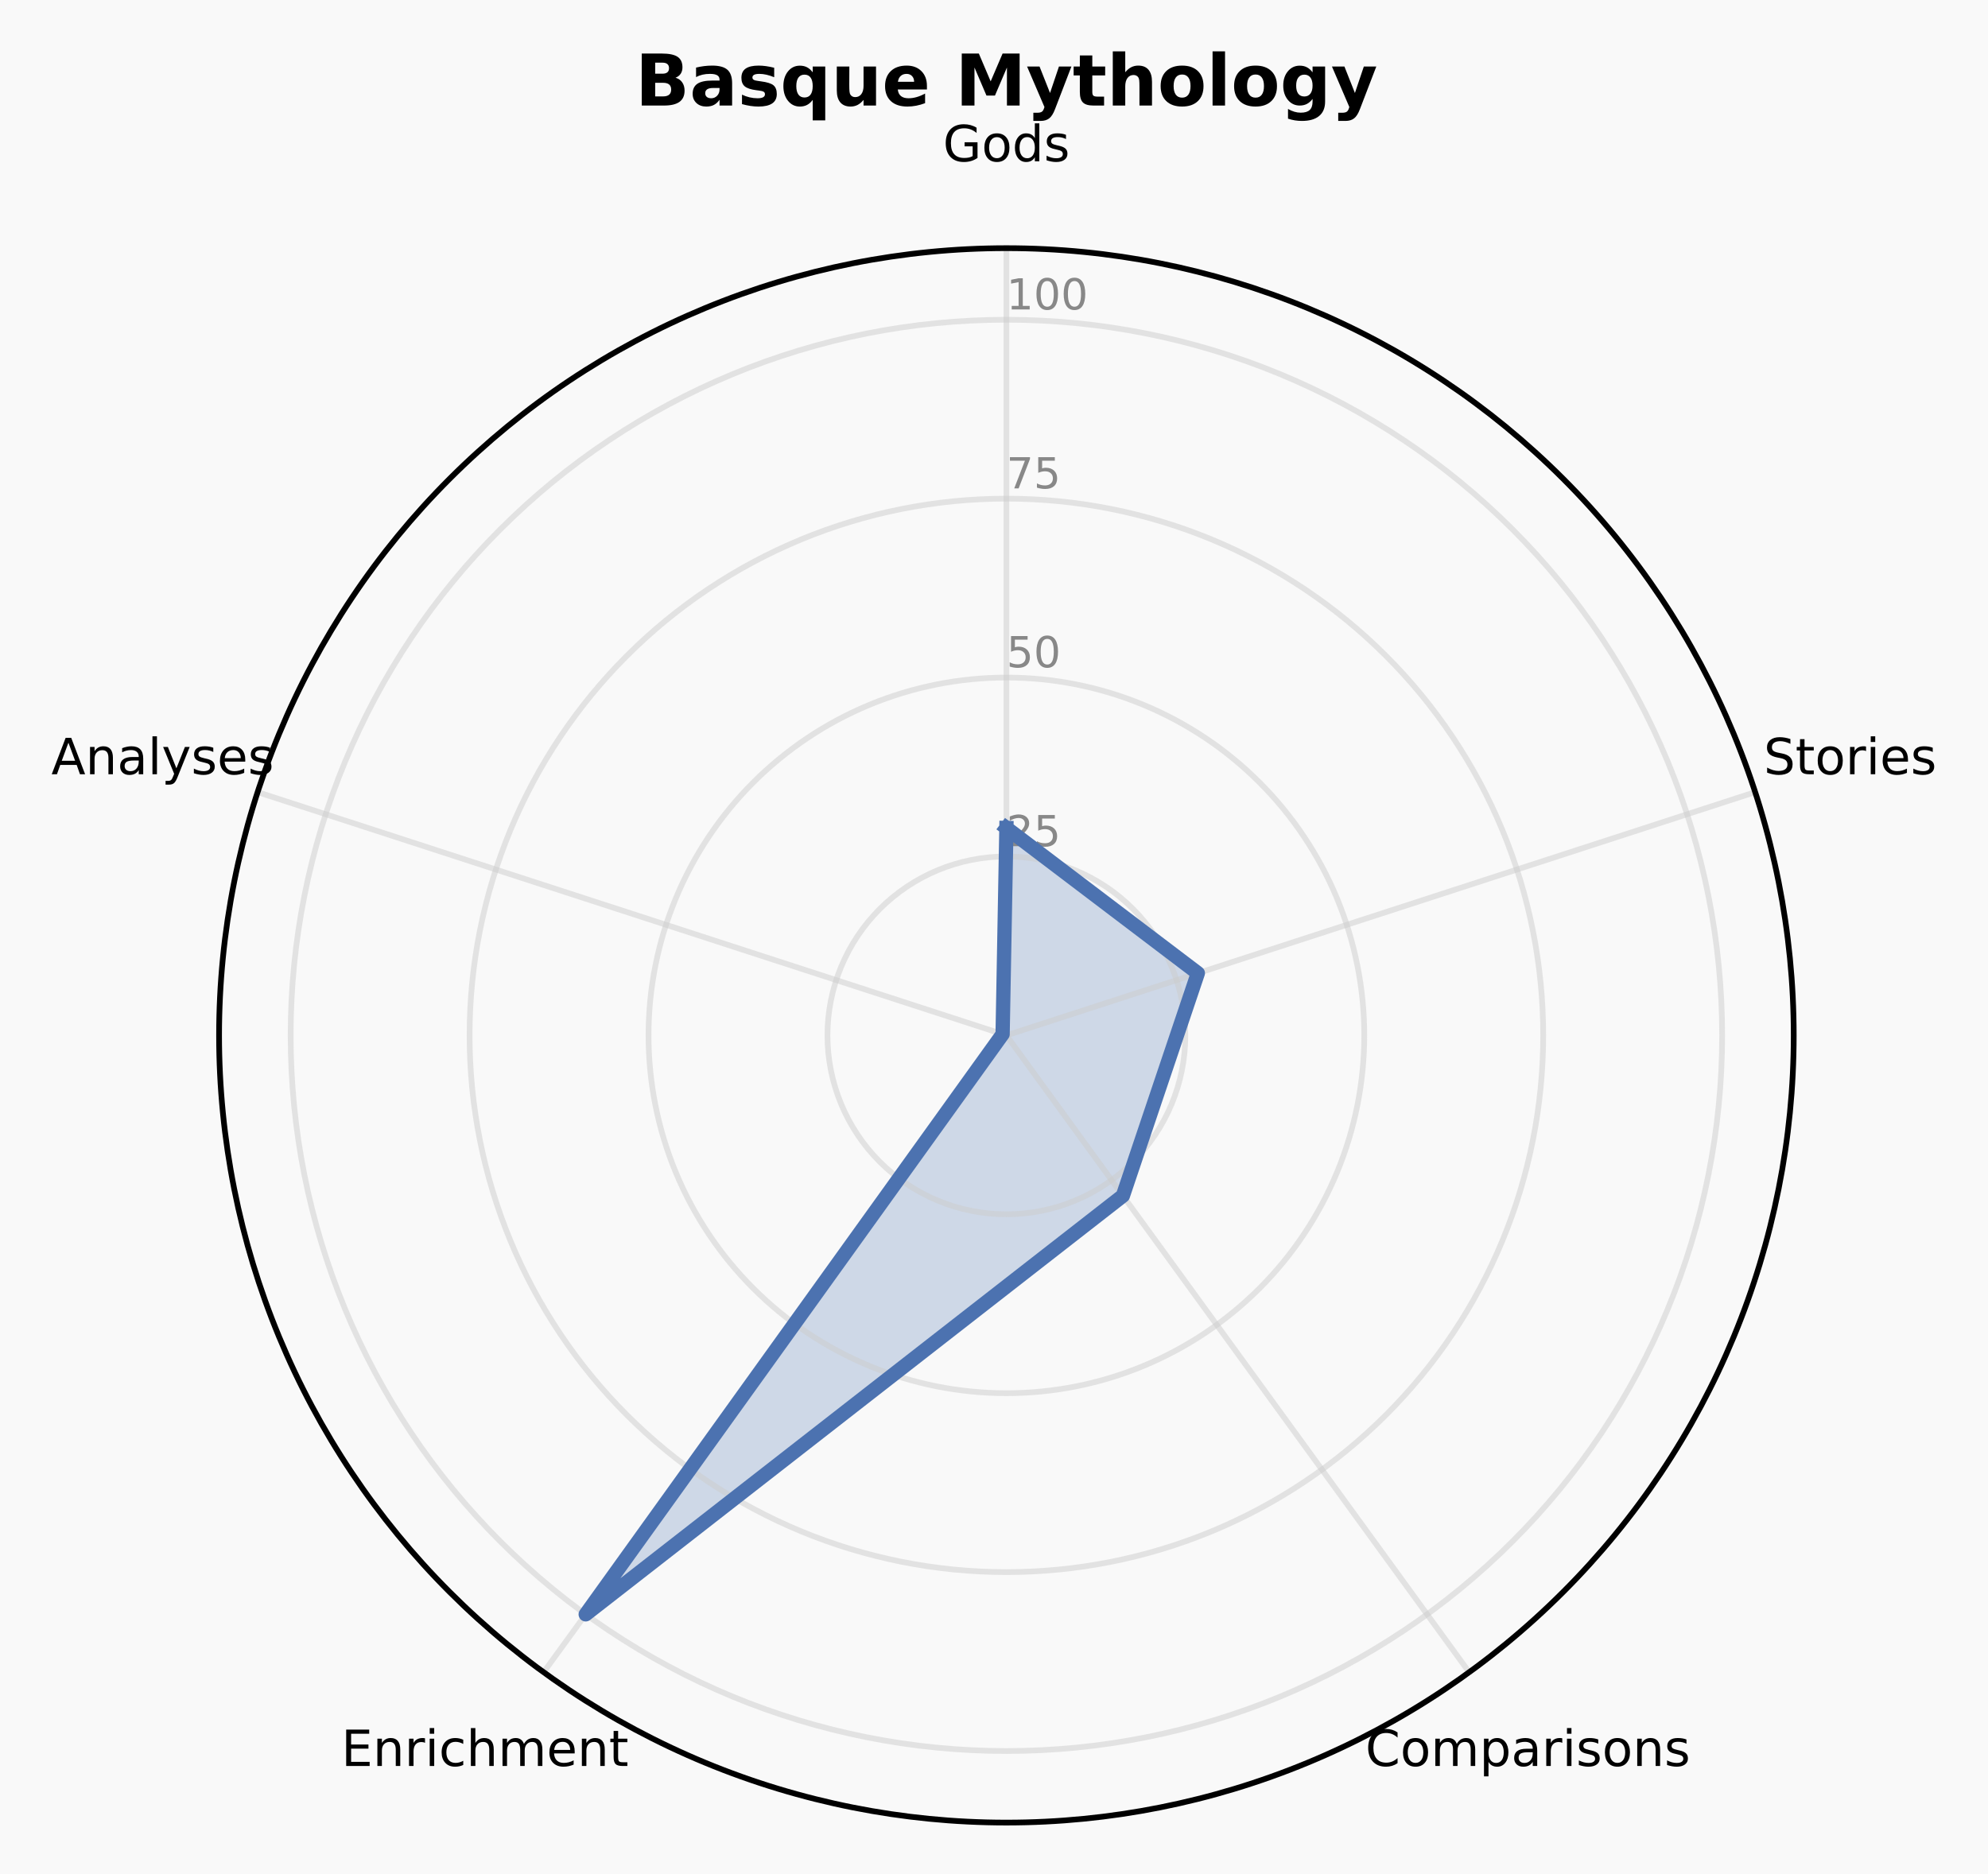
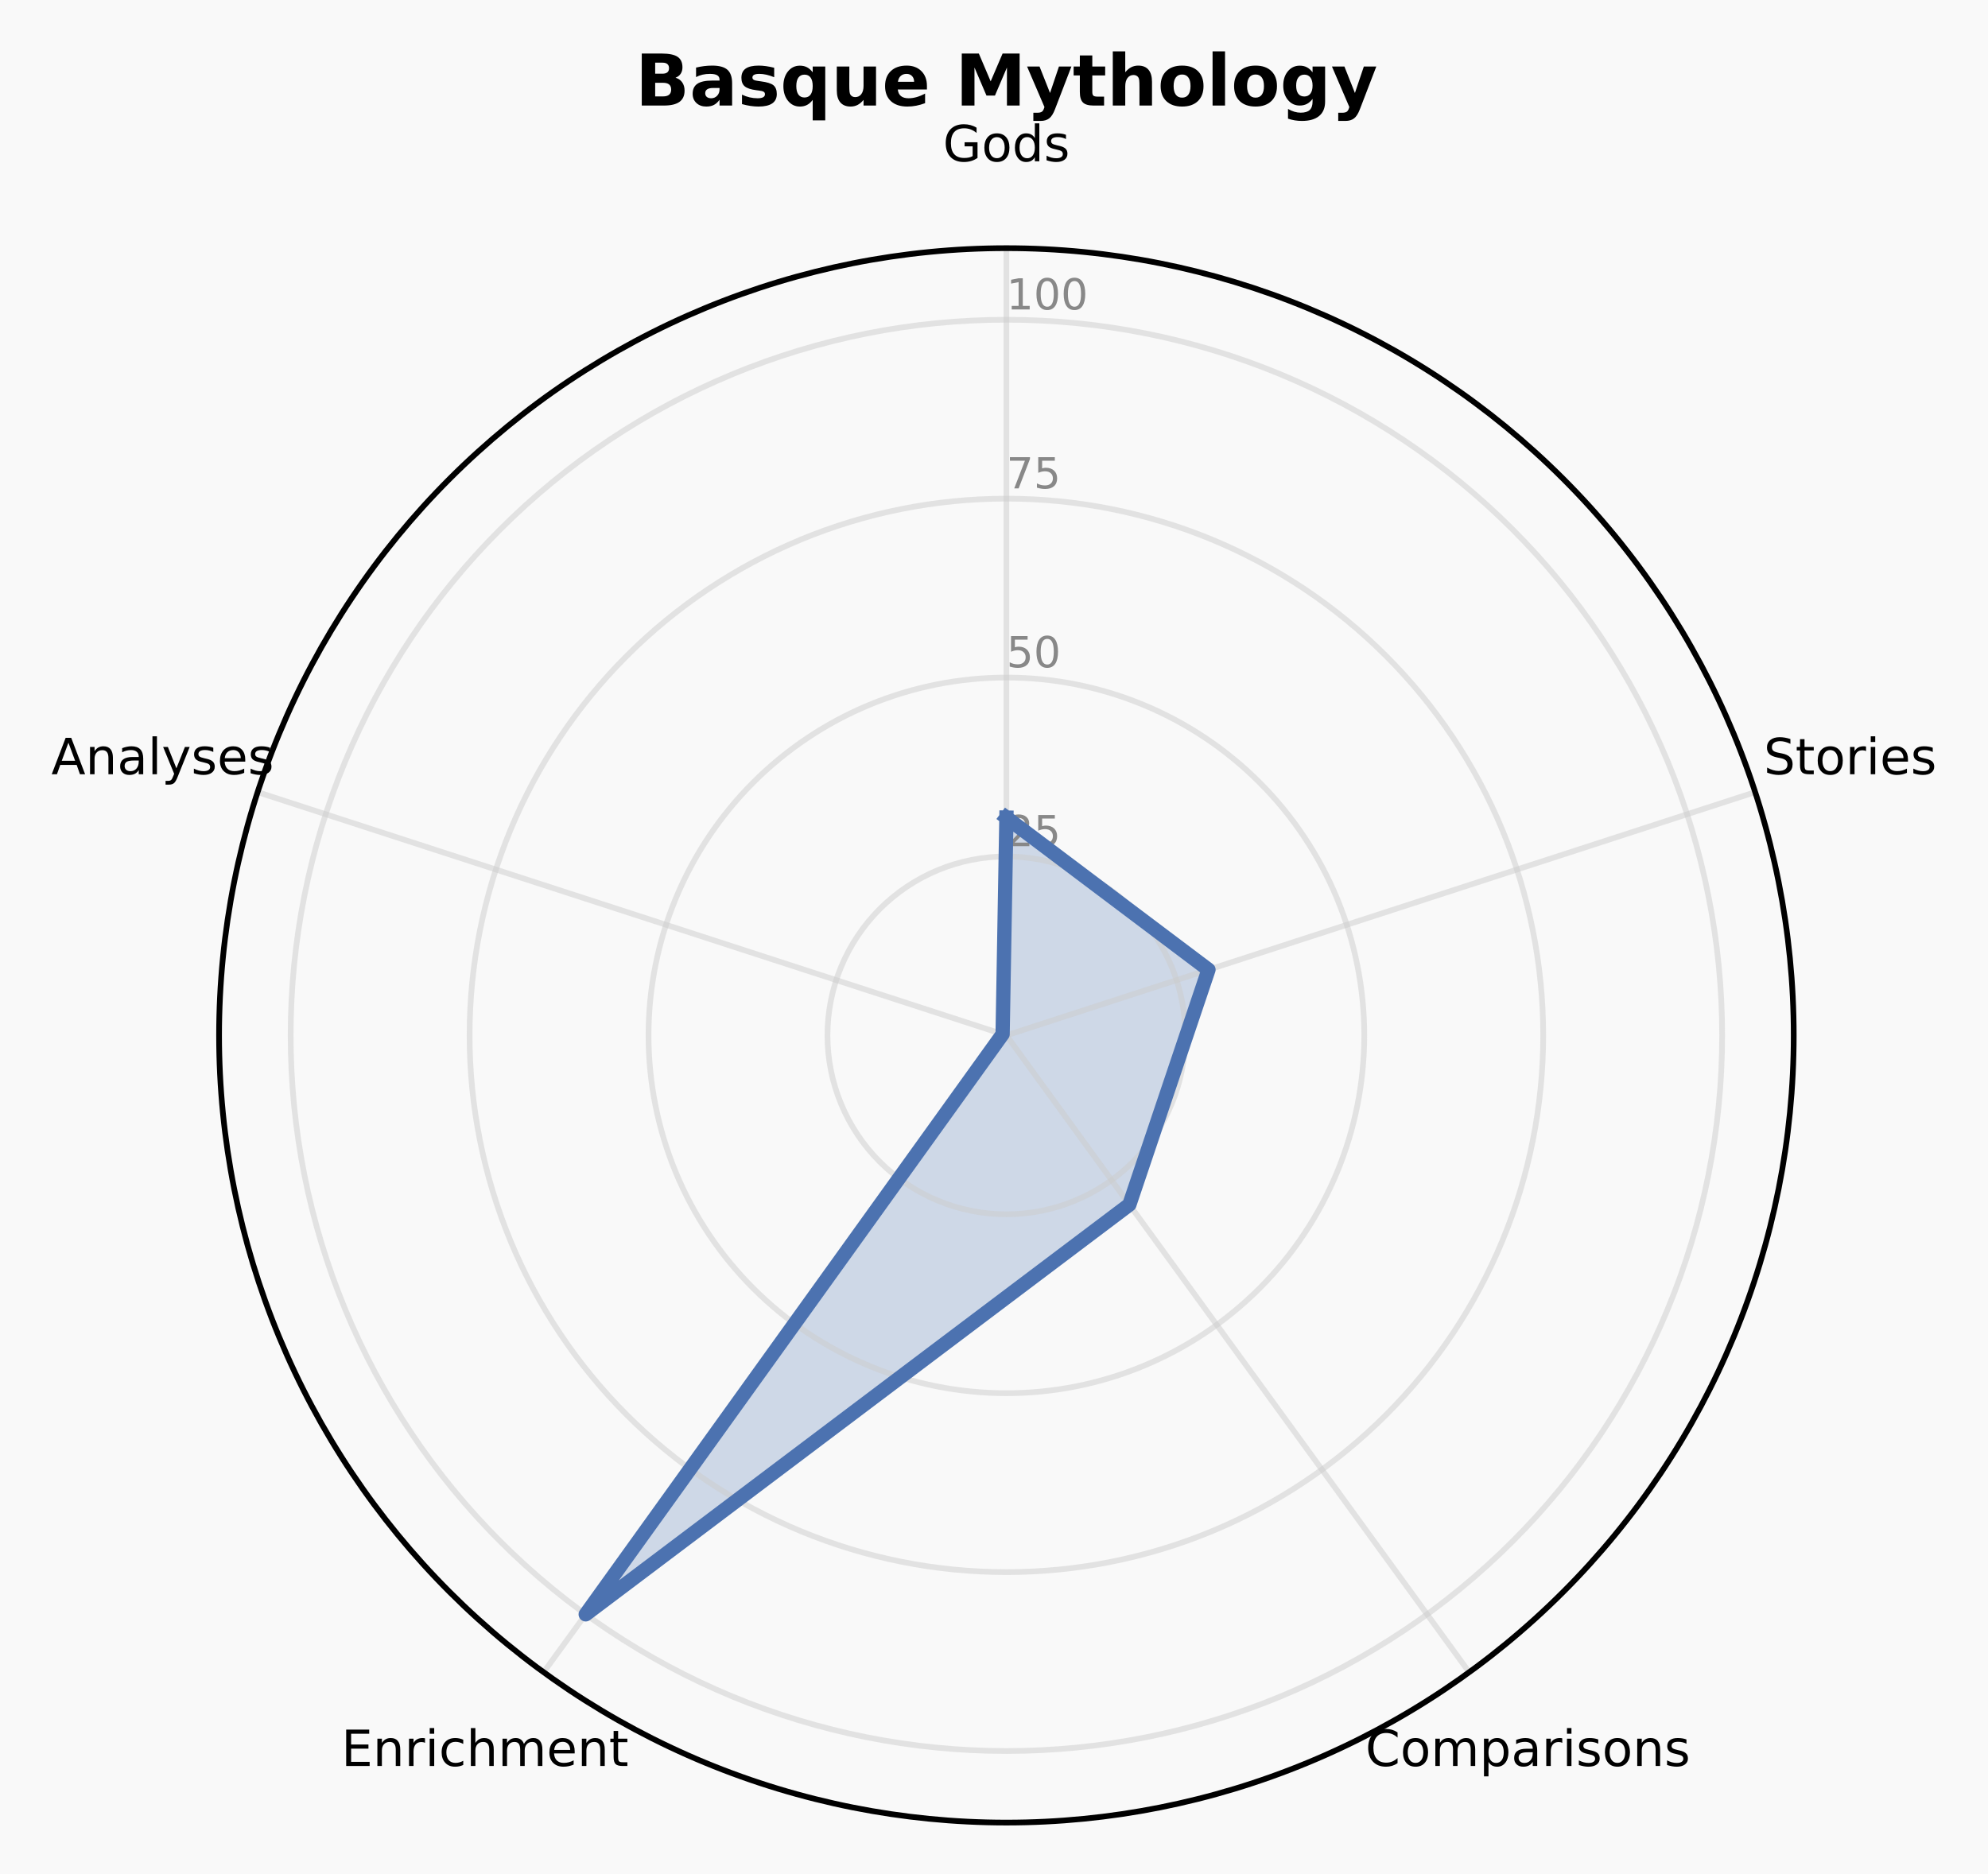
<svg xmlns="http://www.w3.org/2000/svg" xmlns:xlink="http://www.w3.org/1999/xlink" width="278.709pt" height="262.758pt" viewBox="0 0 278.709 262.758" version="1.1">
  <defs>
    <style type="text/css">*{stroke-linejoin: round; stroke-linecap: butt}</style>
  </defs>
  <g id="figure_1">
    <g id="patch_1">
      <path d="M 0 262.758  L 278.709 262.758  L 278.709 0  L 0 0  z " style="fill: #f9f9f9" />
    </g>
    <g id="axes_1">
      <g id="patch_2">
        <path d="M 251.473 145.178  C 251.473 130.683 248.618 116.329 243.071 102.938  C 237.524 89.546 229.393 77.377 219.143 67.128  C 208.894 56.878 196.725 48.748 183.334 43.201  C 169.942 37.654 155.588 34.798 141.093 34.798  C 126.598 34.798 112.244 37.654 98.853 43.201  C 85.461 48.748 73.293 56.878 63.043 67.128  C 52.794 77.377 44.663 89.546 39.116 102.938  C 33.569 116.329 30.714 130.683 30.714 145.178  C 30.714 159.673 33.569 174.027 39.116 187.418  C 44.663 200.81 52.794 212.979 63.043 223.228  C 73.293 233.478 85.461 241.609 98.853 247.155  C 112.244 252.702 126.598 255.558 141.093 255.558  C 155.588 255.558 169.942 252.702 183.334 247.155  C 196.725 241.609 208.894 233.478 219.143 223.228  C 229.393 212.979 237.524 200.81 243.071 187.418  C 248.618 174.027 251.473 159.673 251.473 145.178  M 141.093 145.178  C 141.093 145.178 141.093 145.178 141.093 145.178  C 141.093 145.178 141.093 145.178 141.093 145.178  C 141.093 145.178 141.093 145.178 141.093 145.178  C 141.093 145.178 141.093 145.178 141.093 145.178  C 141.093 145.178 141.093 145.178 141.093 145.178  C 141.093 145.178 141.093 145.178 141.093 145.178  C 141.093 145.178 141.093 145.178 141.093 145.178  C 141.093 145.178 141.093 145.178 141.093 145.178  C 141.093 145.178 141.093 145.178 141.093 145.178  C 141.093 145.178 141.093 145.178 141.093 145.178  C 141.093 145.178 141.093 145.178 141.093 145.178  C 141.093 145.178 141.093 145.178 141.093 145.178  C 141.093 145.178 141.093 145.178 141.093 145.178  C 141.093 145.178 141.093 145.178 141.093 145.178  C 141.093 145.178 141.093 145.178 141.093 145.178  C 141.093 145.178 141.093 145.178 141.093 145.178  z " style="fill: #f9f9f9" />
      </g>
      <g id="patch_3">
-         <path d="M 141.093 116.092  L 167.934 136.457  L 157.427 167.659  L 82.112 226.359  L 140.563 145.006  z " clip-path="url(#pb7b34ec9c1)" style="fill: #4c72b0; opacity: 0.25; stroke: #4c72b0; stroke-linejoin: miter" />
+         <path d="M 141.093 114.638  L 169.425 135.972  L 158.334 168.908  L 82.112 226.359  L 140.563 145.006  z " clip-path="url(#p772e344733)" style="fill: #4c72b0; opacity: 0.25; stroke: #4c72b0; stroke-linejoin: miter" />
      </g>
      <g id="matplotlib.axis_1">
        <g id="xtick_1">
          <g id="line2d_1">
-             <path d="M 141.093 145.178  L 141.093 34.798  " clip-path="url(#pb7b34ec9c1)" style="fill: none; stroke: #cccccc; stroke-opacity: 0.5; stroke-width: 0.8; stroke-linecap: square" />
+             <path d="M 141.093 145.178  L 141.093 34.798  " clip-path="url(#p772e344733)" style="fill: none; stroke: #cccccc; stroke-opacity: 0.5; stroke-width: 0.8; stroke-linecap: square" />
          </g>
          <g id="text_1">
            <g transform="translate(132.1945 22.61707) scale(0.07 -0.07)">
              <defs>
                <path id="DejaVuSans-2a" d="M 3809 666  L 3809 1919  L 2778 1919  L 2778 2438  L 4434 2438  L 4434 434  Q 4069 175 3628 42  Q 3188 -91 2688 -91  Q 1594 -91 976 548  Q 359 1188 359 2328  Q 359 3472 976 4111  Q 1594 4750 2688 4750  Q 3144 4750 3555 4637  Q 3966 4525 4313 4306  L 4313 3634  Q 3963 3931 3569 4081  Q 3175 4231 2741 4231  Q 1884 4231 1454 3753  Q 1025 3275 1025 2328  Q 1025 1384 1454 906  Q 1884 428 2741 428  Q 3075 428 3337 486  Q 3600 544 3809 666  z " transform="scale(0.015625)" />
                <path id="DejaVuSans-52" d="M 1959 3097  Q 1497 3097 1228 2736  Q 959 2375 959 1747  Q 959 1119 1226 758  Q 1494 397 1959 397  Q 2419 397 2687 759  Q 2956 1122 2956 1747  Q 2956 2369 2687 2733  Q 2419 3097 1959 3097  z M 1959 3584  Q 2709 3584 3137 3096  Q 3566 2609 3566 1747  Q 3566 888 3137 398  Q 2709 -91 1959 -91  Q 1206 -91 779 398  Q 353 888 353 1747  Q 353 2609 779 3096  Q 1206 3584 1959 3584  z " transform="scale(0.015625)" />
                <path id="DejaVuSans-47" d="M 2906 2969  L 2906 4863  L 3481 4863  L 3481 0  L 2906 0  L 2906 525  Q 2725 213 2448 61  Q 2172 -91 1784 -91  Q 1150 -91 751 415  Q 353 922 353 1747  Q 353 2572 751 3078  Q 1150 3584 1784 3584  Q 2172 3584 2448 3432  Q 2725 3281 2906 2969  z M 947 1747  Q 947 1113 1208 752  Q 1469 391 1925 391  Q 2381 391 2643 752  Q 2906 1113 2906 1747  Q 2906 2381 2643 2742  Q 2381 3103 1925 3103  Q 1469 3103 1208 2742  Q 947 2381 947 1747  z " transform="scale(0.015625)" />
                <path id="DejaVuSans-56" d="M 2834 3397  L 2834 2853  Q 2591 2978 2328 3040  Q 2066 3103 1784 3103  Q 1356 3103 1142 2972  Q 928 2841 928 2578  Q 928 2378 1081 2264  Q 1234 2150 1697 2047  L 1894 2003  Q 2506 1872 2764 1633  Q 3022 1394 3022 966  Q 3022 478 2636 193  Q 2250 -91 1575 -91  Q 1294 -91 989 -36  Q 684 19 347 128  L 347 722  Q 666 556 975 473  Q 1284 391 1588 391  Q 1994 391 2212 530  Q 2431 669 2431 922  Q 2431 1156 2273 1281  Q 2116 1406 1581 1522  L 1381 1569  Q 847 1681 609 1914  Q 372 2147 372 2553  Q 372 3047 722 3315  Q 1072 3584 1716 3584  Q 2034 3584 2315 3537  Q 2597 3491 2834 3397  z " transform="scale(0.015625)" />
              </defs>
              <use xlink:href="#DejaVuSans-2a" />
              <use xlink:href="#DejaVuSans-52" transform="translate(77.48438 0)" />
              <use xlink:href="#DejaVuSans-47" transform="translate(138.6719 0)" />
              <use xlink:href="#DejaVuSans-56" transform="translate(202.1562 0)" />
            </g>
          </g>
        </g>
        <g id="xtick_2">
          <g id="line2d_2">
-             <path d="M 141.093 145.178  L 246.07 111.069  " clip-path="url(#pb7b34ec9c1)" style="fill: none; stroke: #cccccc; stroke-opacity: 0.5; stroke-width: 0.8; stroke-linecap: square" />
+             <path d="M 141.093 145.178  L 246.07 111.069  " clip-path="url(#p772e344733)" style="fill: none; stroke: #cccccc; stroke-opacity: 0.5; stroke-width: 0.8; stroke-linecap: square" />
          </g>
          <g id="text_2">
            <g transform="translate(247.2616 108.5613) scale(0.07 -0.07)">
              <defs>
                <path id="DejaVuSans-36" d="M 3425 4513  L 3425 3897  Q 3066 4069 2747 4153  Q 2428 4238 2131 4238  Q 1616 4238 1336 4038  Q 1056 3838 1056 3469  Q 1056 3159 1242 3001  Q 1428 2844 1947 2747  L 2328 2669  Q 3034 2534 3370 2195  Q 3706 1856 3706 1288  Q 3706 609 3251 259  Q 2797 -91 1919 -91  Q 1588 -91 1214 -16  Q 841 59 441 206  L 441 856  Q 825 641 1194 531  Q 1563 422 1919 422  Q 2459 422 2753 634  Q 3047 847 3047 1241  Q 3047 1584 2836 1778  Q 2625 1972 2144 2069  L 1759 2144  Q 1053 2284 737 2584  Q 422 2884 422 3419  Q 422 4038 858 4394  Q 1294 4750 2059 4750  Q 2388 4750 2728 4690  Q 3069 4631 3425 4513  z " transform="scale(0.015625)" />
                <path id="DejaVuSans-57" d="M 1172 4494  L 1172 3500  L 2356 3500  L 2356 3053  L 1172 3053  L 1172 1153  Q 1172 725 1289 603  Q 1406 481 1766 481  L 2356 481  L 2356 0  L 1766 0  Q 1100 0 847 248  Q 594 497 594 1153  L 594 3053  L 172 3053  L 172 3500  L 594 3500  L 594 4494  L 1172 4494  z " transform="scale(0.015625)" />
                <path id="DejaVuSans-55" d="M 2631 2963  Q 2534 3019 2420 3045  Q 2306 3072 2169 3072  Q 1681 3072 1420 2755  Q 1159 2438 1159 1844  L 1159 0  L 581 0  L 581 3500  L 1159 3500  L 1159 2956  Q 1341 3275 1631 3429  Q 1922 3584 2338 3584  Q 2397 3584 2469 3576  Q 2541 3569 2628 3553  L 2631 2963  z " transform="scale(0.015625)" />
                <path id="DejaVuSans-4c" d="M 603 3500  L 1178 3500  L 1178 0  L 603 0  L 603 3500  z M 603 4863  L 1178 4863  L 1178 4134  L 603 4134  L 603 4863  z " transform="scale(0.015625)" />
                <path id="DejaVuSans-48" d="M 3597 1894  L 3597 1613  L 953 1613  Q 991 1019 1311 708  Q 1631 397 2203 397  Q 2534 397 2845 478  Q 3156 559 3463 722  L 3463 178  Q 3153 47 2828 -22  Q 2503 -91 2169 -91  Q 1331 -91 842 396  Q 353 884 353 1716  Q 353 2575 817 3079  Q 1281 3584 2069 3584  Q 2775 3584 3186 3129  Q 3597 2675 3597 1894  z M 3022 2063  Q 3016 2534 2758 2815  Q 2500 3097 2075 3097  Q 1594 3097 1305 2825  Q 1016 2553 972 2059  L 3022 2063  z " transform="scale(0.015625)" />
              </defs>
              <use xlink:href="#DejaVuSans-36" />
              <use xlink:href="#DejaVuSans-57" transform="translate(63.48438 0)" />
              <use xlink:href="#DejaVuSans-52" transform="translate(102.6875 0)" />
              <use xlink:href="#DejaVuSans-55" transform="translate(163.875 0)" />
              <use xlink:href="#DejaVuSans-4c" transform="translate(204.9844 0)" />
              <use xlink:href="#DejaVuSans-48" transform="translate(232.7656 0)" />
              <use xlink:href="#DejaVuSans-56" transform="translate(294.2969 0)" />
            </g>
          </g>
        </g>
        <g id="xtick_3">
          <g id="line2d_3">
-             <path d="M 141.093 145.178  L 205.973 234.477  " clip-path="url(#pb7b34ec9c1)" style="fill: none; stroke: #cccccc; stroke-opacity: 0.5; stroke-width: 0.8; stroke-linecap: square" />
+             <path d="M 141.093 145.178  L 205.973 234.477  " clip-path="url(#p772e344733)" style="fill: none; stroke: #cccccc; stroke-opacity: 0.5; stroke-width: 0.8; stroke-linecap: square" />
          </g>
          <g id="text_3">
            <g transform="translate(191.4228 247.6219) scale(0.07 -0.07)">
              <defs>
                <path id="DejaVuSans-26" d="M 4122 4306  L 4122 3641  Q 3803 3938 3442 4084  Q 3081 4231 2675 4231  Q 1875 4231 1450 3742  Q 1025 3253 1025 2328  Q 1025 1406 1450 917  Q 1875 428 2675 428  Q 3081 428 3442 575  Q 3803 722 4122 1019  L 4122 359  Q 3791 134 3420 21  Q 3050 -91 2638 -91  Q 1578 -91 968 557  Q 359 1206 359 2328  Q 359 3453 968 4101  Q 1578 4750 2638 4750  Q 3056 4750 3426 4639  Q 3797 4528 4122 4306  z " transform="scale(0.015625)" />
                <path id="DejaVuSans-50" d="M 3328 2828  Q 3544 3216 3844 3400  Q 4144 3584 4550 3584  Q 5097 3584 5394 3201  Q 5691 2819 5691 2113  L 5691 0  L 5113 0  L 5113 2094  Q 5113 2597 4934 2840  Q 4756 3084 4391 3084  Q 3944 3084 3684 2787  Q 3425 2491 3425 1978  L 3425 0  L 2847 0  L 2847 2094  Q 2847 2600 2669 2842  Q 2491 3084 2119 3084  Q 1678 3084 1418 2786  Q 1159 2488 1159 1978  L 1159 0  L 581 0  L 581 3500  L 1159 3500  L 1159 2956  Q 1356 3278 1631 3431  Q 1906 3584 2284 3584  Q 2666 3584 2933 3390  Q 3200 3197 3328 2828  z " transform="scale(0.015625)" />
                <path id="DejaVuSans-53" d="M 1159 525  L 1159 -1331  L 581 -1331  L 581 3500  L 1159 3500  L 1159 2969  Q 1341 3281 1617 3432  Q 1894 3584 2278 3584  Q 2916 3584 3314 3078  Q 3713 2572 3713 1747  Q 3713 922 3314 415  Q 2916 -91 2278 -91  Q 1894 -91 1617 61  Q 1341 213 1159 525  z M 3116 1747  Q 3116 2381 2855 2742  Q 2594 3103 2138 3103  Q 1681 3103 1420 2742  Q 1159 2381 1159 1747  Q 1159 1113 1420 752  Q 1681 391 2138 391  Q 2594 391 2855 752  Q 3116 1113 3116 1747  z " transform="scale(0.015625)" />
                <path id="DejaVuSans-44" d="M 2194 1759  Q 1497 1759 1228 1600  Q 959 1441 959 1056  Q 959 750 1161 570  Q 1363 391 1709 391  Q 2188 391 2477 730  Q 2766 1069 2766 1631  L 2766 1759  L 2194 1759  z M 3341 1997  L 3341 0  L 2766 0  L 2766 531  Q 2569 213 2275 61  Q 1981 -91 1556 -91  Q 1019 -91 701 211  Q 384 513 384 1019  Q 384 1609 779 1909  Q 1175 2209 1959 2209  L 2766 2209  L 2766 2266  Q 2766 2663 2505 2880  Q 2244 3097 1772 3097  Q 1472 3097 1187 3025  Q 903 2953 641 2809  L 641 3341  Q 956 3463 1253 3523  Q 1550 3584 1831 3584  Q 2591 3584 2966 3190  Q 3341 2797 3341 1997  z " transform="scale(0.015625)" />
                <path id="DejaVuSans-51" d="M 3513 2113  L 3513 0  L 2938 0  L 2938 2094  Q 2938 2591 2744 2837  Q 2550 3084 2163 3084  Q 1697 3084 1428 2787  Q 1159 2491 1159 1978  L 1159 0  L 581 0  L 581 3500  L 1159 3500  L 1159 2956  Q 1366 3272 1645 3428  Q 1925 3584 2291 3584  Q 2894 3584 3203 3211  Q 3513 2838 3513 2113  z " transform="scale(0.015625)" />
              </defs>
              <use xlink:href="#DejaVuSans-26" />
              <use xlink:href="#DejaVuSans-52" transform="translate(69.82812 0)" />
              <use xlink:href="#DejaVuSans-50" transform="translate(131.0156 0)" />
              <use xlink:href="#DejaVuSans-53" transform="translate(228.4219 0)" />
              <use xlink:href="#DejaVuSans-44" transform="translate(291.9062 0)" />
              <use xlink:href="#DejaVuSans-55" transform="translate(353.1875 0)" />
              <use xlink:href="#DejaVuSans-4c" transform="translate(394.2969 0)" />
              <use xlink:href="#DejaVuSans-56" transform="translate(422.0781 0)" />
              <use xlink:href="#DejaVuSans-52" transform="translate(474.1719 0)" />
              <use xlink:href="#DejaVuSans-51" transform="translate(535.3594 0)" />
              <use xlink:href="#DejaVuSans-56" transform="translate(598.7344 0)" />
            </g>
          </g>
        </g>
        <g id="xtick_4">
          <g id="line2d_4">
-             <path d="M 141.093 145.178  L 76.214 234.477  " clip-path="url(#pb7b34ec9c1)" style="fill: none; stroke: #cccccc; stroke-opacity: 0.5; stroke-width: 0.8; stroke-linecap: square" />
+             <path d="M 141.093 145.178  L 76.214 234.477  " clip-path="url(#p772e344733)" style="fill: none; stroke: #cccccc; stroke-opacity: 0.5; stroke-width: 0.8; stroke-linecap: square" />
          </g>
          <g id="text_4">
            <g transform="translate(47.8483 247.6219) scale(0.07 -0.07)">
              <defs>
                <path id="DejaVuSans-28" d="M 628 4666  L 3578 4666  L 3578 4134  L 1259 4134  L 1259 2753  L 3481 2753  L 3481 2222  L 1259 2222  L 1259 531  L 3634 531  L 3634 0  L 628 0  L 628 4666  z " transform="scale(0.015625)" />
                <path id="DejaVuSans-46" d="M 3122 3366  L 3122 2828  Q 2878 2963 2633 3030  Q 2388 3097 2138 3097  Q 1578 3097 1268 2742  Q 959 2388 959 1747  Q 959 1106 1268 751  Q 1578 397 2138 397  Q 2388 397 2633 464  Q 2878 531 3122 666  L 3122 134  Q 2881 22 2623 -34  Q 2366 -91 2075 -91  Q 1284 -91 818 406  Q 353 903 353 1747  Q 353 2603 823 3093  Q 1294 3584 2113 3584  Q 2378 3584 2631 3529  Q 2884 3475 3122 3366  z " transform="scale(0.015625)" />
                <path id="DejaVuSans-4b" d="M 3513 2113  L 3513 0  L 2938 0  L 2938 2094  Q 2938 2591 2744 2837  Q 2550 3084 2163 3084  Q 1697 3084 1428 2787  Q 1159 2491 1159 1978  L 1159 0  L 581 0  L 581 4863  L 1159 4863  L 1159 2956  Q 1366 3272 1645 3428  Q 1925 3584 2291 3584  Q 2894 3584 3203 3211  Q 3513 2838 3513 2113  z " transform="scale(0.015625)" />
              </defs>
              <use xlink:href="#DejaVuSans-28" />
              <use xlink:href="#DejaVuSans-51" transform="translate(63.1875 0)" />
              <use xlink:href="#DejaVuSans-55" transform="translate(126.5625 0)" />
              <use xlink:href="#DejaVuSans-4c" transform="translate(167.6719 0)" />
              <use xlink:href="#DejaVuSans-46" transform="translate(195.4531 0)" />
              <use xlink:href="#DejaVuSans-4b" transform="translate(250.4375 0)" />
              <use xlink:href="#DejaVuSans-50" transform="translate(313.8125 0)" />
              <use xlink:href="#DejaVuSans-48" transform="translate(411.2188 0)" />
              <use xlink:href="#DejaVuSans-51" transform="translate(472.75 0)" />
              <use xlink:href="#DejaVuSans-57" transform="translate(536.125 0)" />
            </g>
          </g>
        </g>
        <g id="xtick_5">
          <g id="line2d_5">
-             <path d="M 141.093 145.178  L 36.116 111.069  " clip-path="url(#pb7b34ec9c1)" style="fill: none; stroke: #cccccc; stroke-opacity: 0.5; stroke-width: 0.8; stroke-linecap: square" />
+             <path d="M 141.093 145.178  L 36.116 111.069  " clip-path="url(#p772e344733)" style="fill: none; stroke: #cccccc; stroke-opacity: 0.5; stroke-width: 0.8; stroke-linecap: square" />
          </g>
          <g id="text_5">
            <g transform="translate(7.2 108.5613) scale(0.07 -0.07)">
              <defs>
                <path id="DejaVuSans-24" d="M 2188 4044  L 1331 1722  L 3047 1722  L 2188 4044  z M 1831 4666  L 2547 4666  L 4325 0  L 3669 0  L 3244 1197  L 1141 1197  L 716 0  L 50 0  L 1831 4666  z " transform="scale(0.015625)" />
                <path id="DejaVuSans-4f" d="M 603 4863  L 1178 4863  L 1178 0  L 603 0  L 603 4863  z " transform="scale(0.015625)" />
                <path id="DejaVuSans-5c" d="M 2059 -325  Q 1816 -950 1584 -1140  Q 1353 -1331 966 -1331  L 506 -1331  L 506 -850  L 844 -850  Q 1081 -850 1212 -737  Q 1344 -625 1503 -206  L 1606 56  L 191 3500  L 800 3500  L 1894 763  L 2988 3500  L 3597 3500  L 2059 -325  z " transform="scale(0.015625)" />
              </defs>
              <use xlink:href="#DejaVuSans-24" />
              <use xlink:href="#DejaVuSans-51" transform="translate(68.40625 0)" />
              <use xlink:href="#DejaVuSans-44" transform="translate(131.7812 0)" />
              <use xlink:href="#DejaVuSans-4f" transform="translate(193.0625 0)" />
              <use xlink:href="#DejaVuSans-5c" transform="translate(220.8438 0)" />
              <use xlink:href="#DejaVuSans-56" transform="translate(280.0312 0)" />
              <use xlink:href="#DejaVuSans-48" transform="translate(332.125 0)" />
              <use xlink:href="#DejaVuSans-56" transform="translate(393.6562 0)" />
            </g>
          </g>
        </g>
      </g>
      <g id="matplotlib.axis_2">
        <g id="ytick_1">
          <g id="line2d_6">
-             <path d="M 141.093 120.092  C 144.388 120.092 147.65 120.741 150.693 122.001  C 153.737 123.262 156.503 125.11 158.832 127.439  C 161.161 129.769 163.009 132.534 164.27 135.578  C 165.531 138.621 166.18 141.884 166.18 145.178  C 166.18 148.472 165.531 151.735 164.27 154.778  C 163.009 157.822 161.161 160.587 158.832 162.917  C 156.503 165.246 153.737 167.094 150.693 168.355  C 147.65 169.615 144.388 170.264 141.093 170.264  C 137.799 170.264 134.537 169.615 131.493 168.355  C 128.45 167.094 125.684 165.246 123.355 162.917  C 121.025 160.587 119.177 157.822 117.917 154.778  C 116.656 151.735 116.007 148.472 116.007 145.178  C 116.007 141.884 116.656 138.621 117.917 135.578  C 119.177 132.534 121.025 129.769 123.355 127.439  C 125.684 125.11 128.45 123.262 131.493 122.001  C 134.537 120.741 137.799 120.092 141.093 120.092  " clip-path="url(#pb7b34ec9c1)" style="fill: none; stroke: #cccccc; stroke-opacity: 0.5; stroke-width: 0.8; stroke-linecap: square" />
+             <path d="M 141.093 120.092  C 144.388 120.092 147.65 120.741 150.693 122.001  C 153.737 123.262 156.503 125.11 158.832 127.439  C 161.161 129.769 163.009 132.534 164.27 135.578  C 165.531 138.621 166.18 141.884 166.18 145.178  C 166.18 148.472 165.531 151.735 164.27 154.778  C 163.009 157.822 161.161 160.587 158.832 162.917  C 156.503 165.246 153.737 167.094 150.693 168.355  C 147.65 169.615 144.388 170.264 141.093 170.264  C 137.799 170.264 134.537 169.615 131.493 168.355  C 128.45 167.094 125.684 165.246 123.355 162.917  C 121.025 160.587 119.177 157.822 117.917 154.778  C 116.656 151.735 116.007 148.472 116.007 145.178  C 116.007 141.884 116.656 138.621 117.917 135.578  C 119.177 132.534 121.025 129.769 123.355 127.439  C 125.684 125.11 128.45 123.262 131.493 122.001  C 134.537 120.741 137.799 120.092 141.093 120.092  " clip-path="url(#p772e344733)" style="fill: none; stroke: #cccccc; stroke-opacity: 0.5; stroke-width: 0.8; stroke-linecap: square" />
          </g>
          <g id="text_6">
            <g style="fill: #888888" transform="translate(141.0933 118.6504) scale(0.06 -0.06)">
              <defs>
                <path id="DejaVuSans-15" d="M 1228 531  L 3431 531  L 3431 0  L 469 0  L 469 531  Q 828 903 1448 1529  Q 2069 2156 2228 2338  Q 2531 2678 2651 2914  Q 2772 3150 2772 3378  Q 2772 3750 2511 3984  Q 2250 4219 1831 4219  Q 1534 4219 1204 4116  Q 875 4013 500 3803  L 500 4441  Q 881 4594 1212 4672  Q 1544 4750 1819 4750  Q 2544 4750 2975 4387  Q 3406 4025 3406 3419  Q 3406 3131 3298 2873  Q 3191 2616 2906 2266  Q 2828 2175 2409 1742  Q 1991 1309 1228 531  z " transform="scale(0.015625)" />
                <path id="DejaVuSans-18" d="M 691 4666  L 3169 4666  L 3169 4134  L 1269 4134  L 1269 2991  Q 1406 3038 1543 3061  Q 1681 3084 1819 3084  Q 2600 3084 3056 2656  Q 3513 2228 3513 1497  Q 3513 744 3044 326  Q 2575 -91 1722 -91  Q 1428 -91 1123 -41  Q 819 9 494 109  L 494 744  Q 775 591 1075 516  Q 1375 441 1709 441  Q 2250 441 2565 725  Q 2881 1009 2881 1497  Q 2881 1984 2565 2268  Q 2250 2553 1709 2553  Q 1456 2553 1204 2497  Q 953 2441 691 2322  L 691 4666  z " transform="scale(0.015625)" />
              </defs>
              <use xlink:href="#DejaVuSans-15" />
              <use xlink:href="#DejaVuSans-18" transform="translate(63.625 0)" />
            </g>
          </g>
        </g>
        <g id="ytick_2">
          <g id="line2d_7">
-             <path d="M 141.093 95.005  C 147.682 95.005 154.206 96.303 160.293 98.825  C 166.381 101.346 171.912 105.042 176.571 109.701  C 181.229 114.36 184.925 119.891 187.447 125.978  C 189.968 132.065 191.266 138.589 191.266 145.178  C 191.266 151.767 189.968 158.291 187.447 164.378  C 184.925 170.465 181.229 175.997 176.571 180.655  C 171.912 185.314 166.381 189.01 160.293 191.531  C 154.206 194.053 147.682 195.351 141.093 195.351  C 134.505 195.351 127.98 194.053 121.893 191.531  C 115.806 189.01 110.275 185.314 105.616 180.655  C 100.957 175.997 97.261 170.465 94.74 164.378  C 92.219 158.291 90.921 151.767 90.921 145.178  C 90.921 138.589 92.219 132.065 94.74 125.978  C 97.261 119.891 100.957 114.36 105.616 109.701  C 110.275 105.042 115.806 101.346 121.893 98.825  C 127.98 96.303 134.505 95.005 141.093 95.005  " clip-path="url(#pb7b34ec9c1)" style="fill: none; stroke: #cccccc; stroke-opacity: 0.5; stroke-width: 0.8; stroke-linecap: square" />
+             <path d="M 141.093 95.005  C 147.682 95.005 154.206 96.303 160.293 98.825  C 166.381 101.346 171.912 105.042 176.571 109.701  C 181.229 114.36 184.925 119.891 187.447 125.978  C 189.968 132.065 191.266 138.589 191.266 145.178  C 191.266 151.767 189.968 158.291 187.447 164.378  C 184.925 170.465 181.229 175.997 176.571 180.655  C 171.912 185.314 166.381 189.01 160.293 191.531  C 154.206 194.053 147.682 195.351 141.093 195.351  C 134.505 195.351 127.98 194.053 121.893 191.531  C 115.806 189.01 110.275 185.314 105.616 180.655  C 100.957 175.997 97.261 170.465 94.74 164.378  C 92.219 158.291 90.921 151.767 90.921 145.178  C 90.921 138.589 92.219 132.065 94.74 125.978  C 97.261 119.891 100.957 114.36 105.616 109.701  C 110.275 105.042 115.806 101.346 121.893 98.825  C 127.98 96.303 134.505 95.005 141.093 95.005  " clip-path="url(#p772e344733)" style="fill: none; stroke: #cccccc; stroke-opacity: 0.5; stroke-width: 0.8; stroke-linecap: square" />
          </g>
          <g id="text_7">
            <g style="fill: #888888" transform="translate(141.0933 93.56408) scale(0.06 -0.06)">
              <defs>
                <path id="DejaVuSans-13" d="M 2034 4250  Q 1547 4250 1301 3770  Q 1056 3291 1056 2328  Q 1056 1369 1301 889  Q 1547 409 2034 409  Q 2525 409 2770 889  Q 3016 1369 3016 2328  Q 3016 3291 2770 3770  Q 2525 4250 2034 4250  z M 2034 4750  Q 2819 4750 3233 4129  Q 3647 3509 3647 2328  Q 3647 1150 3233 529  Q 2819 -91 2034 -91  Q 1250 -91 836 529  Q 422 1150 422 2328  Q 422 3509 836 4129  Q 1250 4750 2034 4750  z " transform="scale(0.015625)" />
              </defs>
              <use xlink:href="#DejaVuSans-18" />
              <use xlink:href="#DejaVuSans-13" transform="translate(63.625 0)" />
            </g>
          </g>
        </g>
        <g id="ytick_3">
          <g id="line2d_8">
-             <path d="M 141.093 69.919  C 150.976 69.919 160.763 71.866 169.894 75.648  C 179.024 79.43 187.321 84.974 194.309 91.962  C 201.298 98.95 206.841 107.247 210.623 116.378  C 214.405 125.508 216.352 135.295 216.352 145.178  C 216.352 155.061 214.405 164.848 210.623 173.978  C 206.841 183.109 201.298 191.406 194.309 198.394  C 187.321 205.382 179.024 210.926 169.894 214.708  C 160.763 218.49 150.976 220.437 141.093 220.437  C 131.21 220.437 121.424 218.49 112.293 214.708  C 103.162 210.926 94.866 205.382 87.877 198.394  C 80.889 191.406 75.345 183.109 71.563 173.978  C 67.781 164.848 65.834 155.061 65.834 145.178  C 65.834 135.295 67.781 125.508 71.563 116.378  C 75.345 107.247 80.889 98.95 87.877 91.962  C 94.866 84.974 103.162 79.43 112.293 75.648  C 121.424 71.866 131.21 69.919 141.093 69.919  " clip-path="url(#pb7b34ec9c1)" style="fill: none; stroke: #cccccc; stroke-opacity: 0.5; stroke-width: 0.8; stroke-linecap: square" />
+             <path d="M 141.093 69.919  C 150.976 69.919 160.763 71.866 169.894 75.648  C 179.024 79.43 187.321 84.974 194.309 91.962  C 201.298 98.95 206.841 107.247 210.623 116.378  C 214.405 125.508 216.352 135.295 216.352 145.178  C 216.352 155.061 214.405 164.848 210.623 173.978  C 206.841 183.109 201.298 191.406 194.309 198.394  C 187.321 205.382 179.024 210.926 169.894 214.708  C 160.763 218.49 150.976 220.437 141.093 220.437  C 131.21 220.437 121.424 218.49 112.293 214.708  C 103.162 210.926 94.866 205.382 87.877 198.394  C 80.889 191.406 75.345 183.109 71.563 173.978  C 67.781 164.848 65.834 155.061 65.834 145.178  C 65.834 135.295 67.781 125.508 71.563 116.378  C 75.345 107.247 80.889 98.95 87.877 91.962  C 94.866 84.974 103.162 79.43 112.293 75.648  C 121.424 71.866 131.21 69.919 141.093 69.919  " clip-path="url(#p772e344733)" style="fill: none; stroke: #cccccc; stroke-opacity: 0.5; stroke-width: 0.8; stroke-linecap: square" />
          </g>
          <g id="text_8">
            <g style="fill: #888888" transform="translate(141.0933 68.47781) scale(0.06 -0.06)">
              <defs>
                <path id="DejaVuSans-1a" d="M 525 4666  L 3525 4666  L 3525 4397  L 1831 0  L 1172 0  L 2766 4134  L 525 4134  L 525 4666  z " transform="scale(0.015625)" />
              </defs>
              <use xlink:href="#DejaVuSans-1a" />
              <use xlink:href="#DejaVuSans-18" transform="translate(63.625 0)" />
            </g>
          </g>
        </g>
        <g id="ytick_4">
          <g id="line2d_9">
-             <path d="M 141.093 44.833  C 154.27 44.833 167.32 47.429 179.494 52.471  C 191.668 57.514 202.73 64.906 212.048 74.223  C 221.366 83.541 228.757 94.603 233.8 106.778  C 238.843 118.952 241.438 132.001 241.438 145.178  C 241.438 158.355 238.843 171.404 233.8 183.578  C 228.757 195.753 221.366 206.815 212.048 216.133  C 202.73 225.45 191.668 232.842 179.494 237.885  C 167.32 242.927 154.27 245.523 141.093 245.523  C 127.916 245.523 114.867 242.927 102.693 237.885  C 90.519 232.842 79.456 225.45 70.139 216.133  C 60.821 206.815 53.429 195.753 48.387 183.578  C 43.344 171.404 40.748 158.355 40.748 145.178  C 40.748 132.001 43.344 118.952 48.387 106.778  C 53.429 94.603 60.821 83.541 70.139 74.223  C 79.456 64.906 90.519 57.514 102.693 52.471  C 114.867 47.429 127.916 44.833 141.093 44.833  " clip-path="url(#pb7b34ec9c1)" style="fill: none; stroke: #cccccc; stroke-opacity: 0.5; stroke-width: 0.8; stroke-linecap: square" />
+             <path d="M 141.093 44.833  C 154.27 44.833 167.32 47.429 179.494 52.471  C 191.668 57.514 202.73 64.906 212.048 74.223  C 221.366 83.541 228.757 94.603 233.8 106.778  C 238.843 118.952 241.438 132.001 241.438 145.178  C 241.438 158.355 238.843 171.404 233.8 183.578  C 228.757 195.753 221.366 206.815 212.048 216.133  C 202.73 225.45 191.668 232.842 179.494 237.885  C 167.32 242.927 154.27 245.523 141.093 245.523  C 127.916 245.523 114.867 242.927 102.693 237.885  C 90.519 232.842 79.456 225.45 70.139 216.133  C 60.821 206.815 53.429 195.753 48.387 183.578  C 43.344 171.404 40.748 158.355 40.748 145.178  C 40.748 132.001 43.344 118.952 48.387 106.778  C 53.429 94.603 60.821 83.541 70.139 74.223  C 79.456 64.906 90.519 57.514 102.693 52.471  C 114.867 47.429 127.916 44.833 141.093 44.833  " clip-path="url(#p772e344733)" style="fill: none; stroke: #cccccc; stroke-opacity: 0.5; stroke-width: 0.8; stroke-linecap: square" />
          </g>
          <g id="text_9">
            <g style="fill: #888888" transform="translate(141.0933 43.39154) scale(0.06 -0.06)">
              <defs>
                <path id="DejaVuSans-14" d="M 794 531  L 1825 531  L 1825 4091  L 703 3866  L 703 4441  L 1819 4666  L 2450 4666  L 2450 531  L 3481 531  L 3481 0  L 794 0  L 794 531  z " transform="scale(0.015625)" />
              </defs>
              <use xlink:href="#DejaVuSans-14" />
              <use xlink:href="#DejaVuSans-13" transform="translate(63.625 0)" />
              <use xlink:href="#DejaVuSans-13" transform="translate(127.25 0)" />
            </g>
          </g>
        </g>
      </g>
      <g id="line2d_10">
-         <path d="M 141.093 116.092  L 167.934 136.457  L 157.427 167.659  L 82.112 226.359  L 140.563 145.006  L 141.093 116.092  " clip-path="url(#pb7b34ec9c1)" style="fill: none; stroke: #4c72b0; stroke-width: 2; stroke-linecap: square" />
+         <path d="M 141.093 114.638  L 169.425 135.972  L 158.334 168.908  L 82.112 226.359  L 140.563 145.006  L 141.093 114.638  " clip-path="url(#p772e344733)" style="fill: none; stroke: #4c72b0; stroke-width: 2; stroke-linecap: square" />
      </g>
      <g id="patch_4">
        <path d="M 141.093 34.798  C 126.598 34.798 112.244 37.654 98.853 43.201  C 85.461 48.748 73.293 56.878 63.043 67.128  C 52.794 77.377 44.663 89.546 39.116 102.938  C 33.569 116.329 30.714 130.683 30.714 145.178  C 30.714 159.673 33.569 174.027 39.116 187.418  C 44.663 200.81 52.794 212.979 63.043 223.228  C 73.293 233.478 85.461 241.609 98.853 247.155  C 112.244 252.702 126.598 255.558 141.093 255.558  C 155.588 255.558 169.942 252.702 183.334 247.155  C 196.725 241.609 208.894 233.478 219.143 223.228  C 229.393 212.979 237.524 200.81 243.071 187.418  C 248.618 174.027 251.473 159.673 251.473 145.178  C 251.473 130.683 248.618 116.329 243.071 102.938  C 237.524 89.546 229.393 77.377 219.143 67.128  C 208.894 56.878 196.725 48.748 183.334 43.201  C 169.942 37.654 155.588 34.798 141.093 34.798  " style="fill: none; stroke: #000000; stroke-width: 0.8; stroke-linejoin: miter; stroke-linecap: square" />
      </g>
      <g id="text_10">
        <g transform="translate(89.05499 14.79844) scale(0.1 -0.1)">
          <defs>
            <path id="DejaVuSans-Bold-25" d="M 2456 2859  Q 2741 2859 2887 2984  Q 3034 3109 3034 3353  Q 3034 3594 2887 3720  Q 2741 3847 2456 3847  L 1791 3847  L 1791 2859  L 2456 2859  z M 2497 819  Q 2859 819 3042 972  Q 3225 1125 3225 1434  Q 3225 1738 3044 1889  Q 2863 2041 2497 2041  L 1791 2041  L 1791 819  L 2497 819  z M 3616 2497  Q 4003 2384 4215 2081  Q 4428 1778 4428 1338  Q 4428 663 3972 331  Q 3516 0 2584 0  L 588 0  L 588 4666  L 2394 4666  Q 3366 4666 3802 4372  Q 4238 4078 4238 3431  Q 4238 3091 4078 2852  Q 3919 2613 3616 2497  z " transform="scale(0.015625)" />
            <path id="DejaVuSans-Bold-44" d="M 2106 1575  Q 1756 1575 1579 1456  Q 1403 1338 1403 1106  Q 1403 894 1545 773  Q 1688 653 1941 653  Q 2256 653 2472 879  Q 2688 1106 2688 1447  L 2688 1575  L 2106 1575  z M 3816 1997  L 3816 0  L 2688 0  L 2688 519  Q 2463 200 2181 54  Q 1900 -91 1497 -91  Q 953 -91 614 226  Q 275 544 275 1050  Q 275 1666 698 1953  Q 1122 2241 2028 2241  L 2688 2241  L 2688 2328  Q 2688 2594 2478 2717  Q 2269 2841 1825 2841  Q 1466 2841 1156 2769  Q 847 2697 581 2553  L 581 3406  Q 941 3494 1303 3539  Q 1666 3584 2028 3584  Q 2975 3584 3395 3211  Q 3816 2838 3816 1997  z " transform="scale(0.015625)" />
            <path id="DejaVuSans-Bold-56" d="M 3272 3391  L 3272 2541  Q 2913 2691 2578 2766  Q 2244 2841 1947 2841  Q 1628 2841 1473 2761  Q 1319 2681 1319 2516  Q 1319 2381 1436 2309  Q 1553 2238 1856 2203  L 2053 2175  Q 2913 2066 3209 1816  Q 3506 1566 3506 1031  Q 3506 472 3093 190  Q 2681 -91 1863 -91  Q 1516 -91 1145 -36  Q 775 19 384 128  L 384 978  Q 719 816 1070 734  Q 1422 653 1784 653  Q 2113 653 2278 743  Q 2444 834 2444 1013  Q 2444 1163 2330 1236  Q 2216 1309 1875 1350  L 1678 1375  Q 931 1469 631 1722  Q 331 1975 331 2491  Q 331 3047 712 3315  Q 1094 3584 1881 3584  Q 2191 3584 2531 3537  Q 2872 3491 3272 3391  z " transform="scale(0.015625)" />
            <path id="DejaVuSans-Bold-54" d="M 2181 2772  Q 1825 2772 1636 2509  Q 1447 2247 1447 1747  Q 1447 1247 1636 984  Q 1825 722 2181 722  Q 2541 722 2730 984  Q 2919 1247 2919 1747  Q 2919 2247 2730 2509  Q 2541 2772 2181 2772  z M 2919 506  Q 2688 197 2409 53  Q 2131 -91 1766 -91  Q 1119 -91 703 423  Q 288 938 288 1747  Q 288 2556 703 3067  Q 1119 3578 1766 3578  Q 2131 3578 2409 3434  Q 2688 3291 2919 2981  L 2919 3500  L 4044 3500  L 4044 -1331  L 2919 -1331  L 2919 506  z " transform="scale(0.015625)" />
            <path id="DejaVuSans-Bold-58" d="M 500 1363  L 500 3500  L 1625 3500  L 1625 3150  Q 1625 2866 1622 2436  Q 1619 2006 1619 1863  Q 1619 1441 1641 1255  Q 1663 1069 1716 984  Q 1784 875 1895 815  Q 2006 756 2150 756  Q 2500 756 2700 1025  Q 2900 1294 2900 1772  L 2900 3500  L 4019 3500  L 4019 0  L 2900 0  L 2900 506  Q 2647 200 2364 54  Q 2081 -91 1741 -91  Q 1134 -91 817 281  Q 500 653 500 1363  z " transform="scale(0.015625)" />
            <path id="DejaVuSans-Bold-48" d="M 4031 1759  L 4031 1441  L 1416 1441  Q 1456 1047 1700 850  Q 1944 653 2381 653  Q 2734 653 3104 758  Q 3475 863 3866 1075  L 3866 213  Q 3469 63 3072 -14  Q 2675 -91 2278 -91  Q 1328 -91 801 392  Q 275 875 275 1747  Q 275 2603 792 3093  Q 1309 3584 2216 3584  Q 3041 3584 3536 3087  Q 4031 2591 4031 1759  z M 2881 2131  Q 2881 2450 2695 2645  Q 2509 2841 2209 2841  Q 1884 2841 1681 2658  Q 1478 2475 1428 2131  L 2881 2131  z " transform="scale(0.015625)" />
            <path id="DejaVuSans-Bold-3" transform="scale(0.015625)" />
            <path id="DejaVuSans-Bold-30" d="M 588 4666  L 2119 4666  L 3181 2169  L 4250 4666  L 5778 4666  L 5778 0  L 4641 0  L 4641 3413  L 3566 897  L 2803 897  L 1728 3413  L 1728 0  L 588 0  L 588 4666  z " transform="scale(0.015625)" />
            <path id="DejaVuSans-Bold-5c" d="M 78 3500  L 1197 3500  L 2138 1125  L 2938 3500  L 4056 3500  L 2584 -331  Q 2363 -916 2067 -1148  Q 1772 -1381 1288 -1381  L 641 -1381  L 641 -647  L 991 -647  Q 1275 -647 1404 -556  Q 1534 -466 1606 -231  L 1638 -134  L 78 3500  z " transform="scale(0.015625)" />
            <path id="DejaVuSans-Bold-57" d="M 1759 4494  L 1759 3500  L 2913 3500  L 2913 2700  L 1759 2700  L 1759 1216  Q 1759 972 1856 886  Q 1953 800 2241 800  L 2816 800  L 2816 0  L 1856 0  Q 1194 0 917 276  Q 641 553 641 1216  L 641 2700  L 84 2700  L 84 3500  L 641 3500  L 641 4494  L 1759 4494  z " transform="scale(0.015625)" />
            <path id="DejaVuSans-Bold-4b" d="M 4056 2131  L 4056 0  L 2931 0  L 2931 347  L 2931 1625  Q 2931 2084 2911 2256  Q 2891 2428 2841 2509  Q 2775 2619 2662 2680  Q 2550 2741 2406 2741  Q 2056 2741 1856 2470  Q 1656 2200 1656 1722  L 1656 0  L 538 0  L 538 4863  L 1656 4863  L 1656 2988  Q 1909 3294 2193 3439  Q 2478 3584 2822 3584  Q 3428 3584 3742 3212  Q 4056 2841 4056 2131  z " transform="scale(0.015625)" />
            <path id="DejaVuSans-Bold-52" d="M 2203 2784  Q 1831 2784 1636 2517  Q 1441 2250 1441 1747  Q 1441 1244 1636 976  Q 1831 709 2203 709  Q 2569 709 2762 976  Q 2956 1244 2956 1747  Q 2956 2250 2762 2517  Q 2569 2784 2203 2784  z M 2203 3584  Q 3106 3584 3614 3096  Q 4122 2609 4122 1747  Q 4122 884 3614 396  Q 3106 -91 2203 -91  Q 1297 -91 786 396  Q 275 884 275 1747  Q 275 2609 786 3096  Q 1297 3584 2203 3584  z " transform="scale(0.015625)" />
            <path id="DejaVuSans-Bold-4f" d="M 538 4863  L 1656 4863  L 1656 0  L 538 0  L 538 4863  z " transform="scale(0.015625)" />
            <path id="DejaVuSans-Bold-4a" d="M 2919 594  Q 2688 288 2409 144  Q 2131 0 1766 0  Q 1125 0 706 504  Q 288 1009 288 1791  Q 288 2575 706 3076  Q 1125 3578 1766 3578  Q 2131 3578 2409 3434  Q 2688 3291 2919 2981  L 2919 3500  L 4044 3500  L 4044 353  Q 4044 -491 3511 -936  Q 2978 -1381 1966 -1381  Q 1638 -1381 1331 -1331  Q 1025 -1281 716 -1178  L 716 -306  Q 1009 -475 1290 -558  Q 1572 -641 1856 -641  Q 2406 -641 2662 -400  Q 2919 -159 2919 353  L 2919 594  z M 2181 2772  Q 1834 2772 1640 2515  Q 1447 2259 1447 1791  Q 1447 1309 1634 1061  Q 1822 813 2181 813  Q 2531 813 2725 1069  Q 2919 1325 2919 1791  Q 2919 2259 2725 2515  Q 2531 2772 2181 2772  z " transform="scale(0.015625)" />
          </defs>
          <use xlink:href="#DejaVuSans-Bold-25" />
          <use xlink:href="#DejaVuSans-Bold-44" transform="translate(76.21875 0)" />
          <use xlink:href="#DejaVuSans-Bold-56" transform="translate(143.7031 0)" />
          <use xlink:href="#DejaVuSans-Bold-54" transform="translate(203.2188 0)" />
          <use xlink:href="#DejaVuSans-Bold-58" transform="translate(274.7969 0)" />
          <use xlink:href="#DejaVuSans-Bold-48" transform="translate(345.9844 0)" />
          <use xlink:href="#DejaVuSans-Bold-3" transform="translate(413.8125 0)" />
          <use xlink:href="#DejaVuSans-Bold-30" transform="translate(448.625 0)" />
          <use xlink:href="#DejaVuSans-Bold-5c" transform="translate(548.1406 0)" />
          <use xlink:href="#DejaVuSans-Bold-57" transform="translate(613.3281 0)" />
          <use xlink:href="#DejaVuSans-Bold-4b" transform="translate(661.125 0)" />
          <use xlink:href="#DejaVuSans-Bold-52" transform="translate(732.3125 0)" />
          <use xlink:href="#DejaVuSans-Bold-4f" transform="translate(801.0156 0)" />
          <use xlink:href="#DejaVuSans-Bold-52" transform="translate(835.2969 0)" />
          <use xlink:href="#DejaVuSans-Bold-4a" transform="translate(904 0)" />
          <use xlink:href="#DejaVuSans-Bold-5c" transform="translate(975.5781 0)" />
        </g>
      </g>
    </g>
  </g>
  <defs>
-     <clipPath id="pb7b34ec9c1">
+     <clipPath id="p772e344733">
      <path d="M 251.473 145.178  C 251.473 130.683 248.618 116.329 243.071 102.938  C 237.524 89.546 229.393 77.377 219.143 67.128  C 208.894 56.878 196.725 48.748 183.334 43.201  C 169.942 37.654 155.588 34.798 141.093 34.798  C 126.598 34.798 112.244 37.654 98.853 43.201  C 85.461 48.748 73.293 56.878 63.043 67.128  C 52.794 77.377 44.663 89.546 39.116 102.938  C 33.569 116.329 30.714 130.683 30.714 145.178  C 30.714 159.673 33.569 174.027 39.116 187.418  C 44.663 200.81 52.794 212.979 63.043 223.228  C 73.293 233.478 85.461 241.609 98.853 247.155  C 112.244 252.702 126.598 255.558 141.093 255.558  C 155.588 255.558 169.942 252.702 183.334 247.155  C 196.725 241.609 208.894 233.478 219.143 223.228  C 229.393 212.979 237.524 200.81 243.071 187.418  C 248.618 174.027 251.473 159.673 251.473 145.178  M 141.093 145.178  C 141.093 145.178 141.093 145.178 141.093 145.178  C 141.093 145.178 141.093 145.178 141.093 145.178  C 141.093 145.178 141.093 145.178 141.093 145.178  C 141.093 145.178 141.093 145.178 141.093 145.178  C 141.093 145.178 141.093 145.178 141.093 145.178  C 141.093 145.178 141.093 145.178 141.093 145.178  C 141.093 145.178 141.093 145.178 141.093 145.178  C 141.093 145.178 141.093 145.178 141.093 145.178  C 141.093 145.178 141.093 145.178 141.093 145.178  C 141.093 145.178 141.093 145.178 141.093 145.178  C 141.093 145.178 141.093 145.178 141.093 145.178  C 141.093 145.178 141.093 145.178 141.093 145.178  C 141.093 145.178 141.093 145.178 141.093 145.178  C 141.093 145.178 141.093 145.178 141.093 145.178  C 141.093 145.178 141.093 145.178 141.093 145.178  C 141.093 145.178 141.093 145.178 141.093 145.178  z " />
    </clipPath>
  </defs>
</svg>
